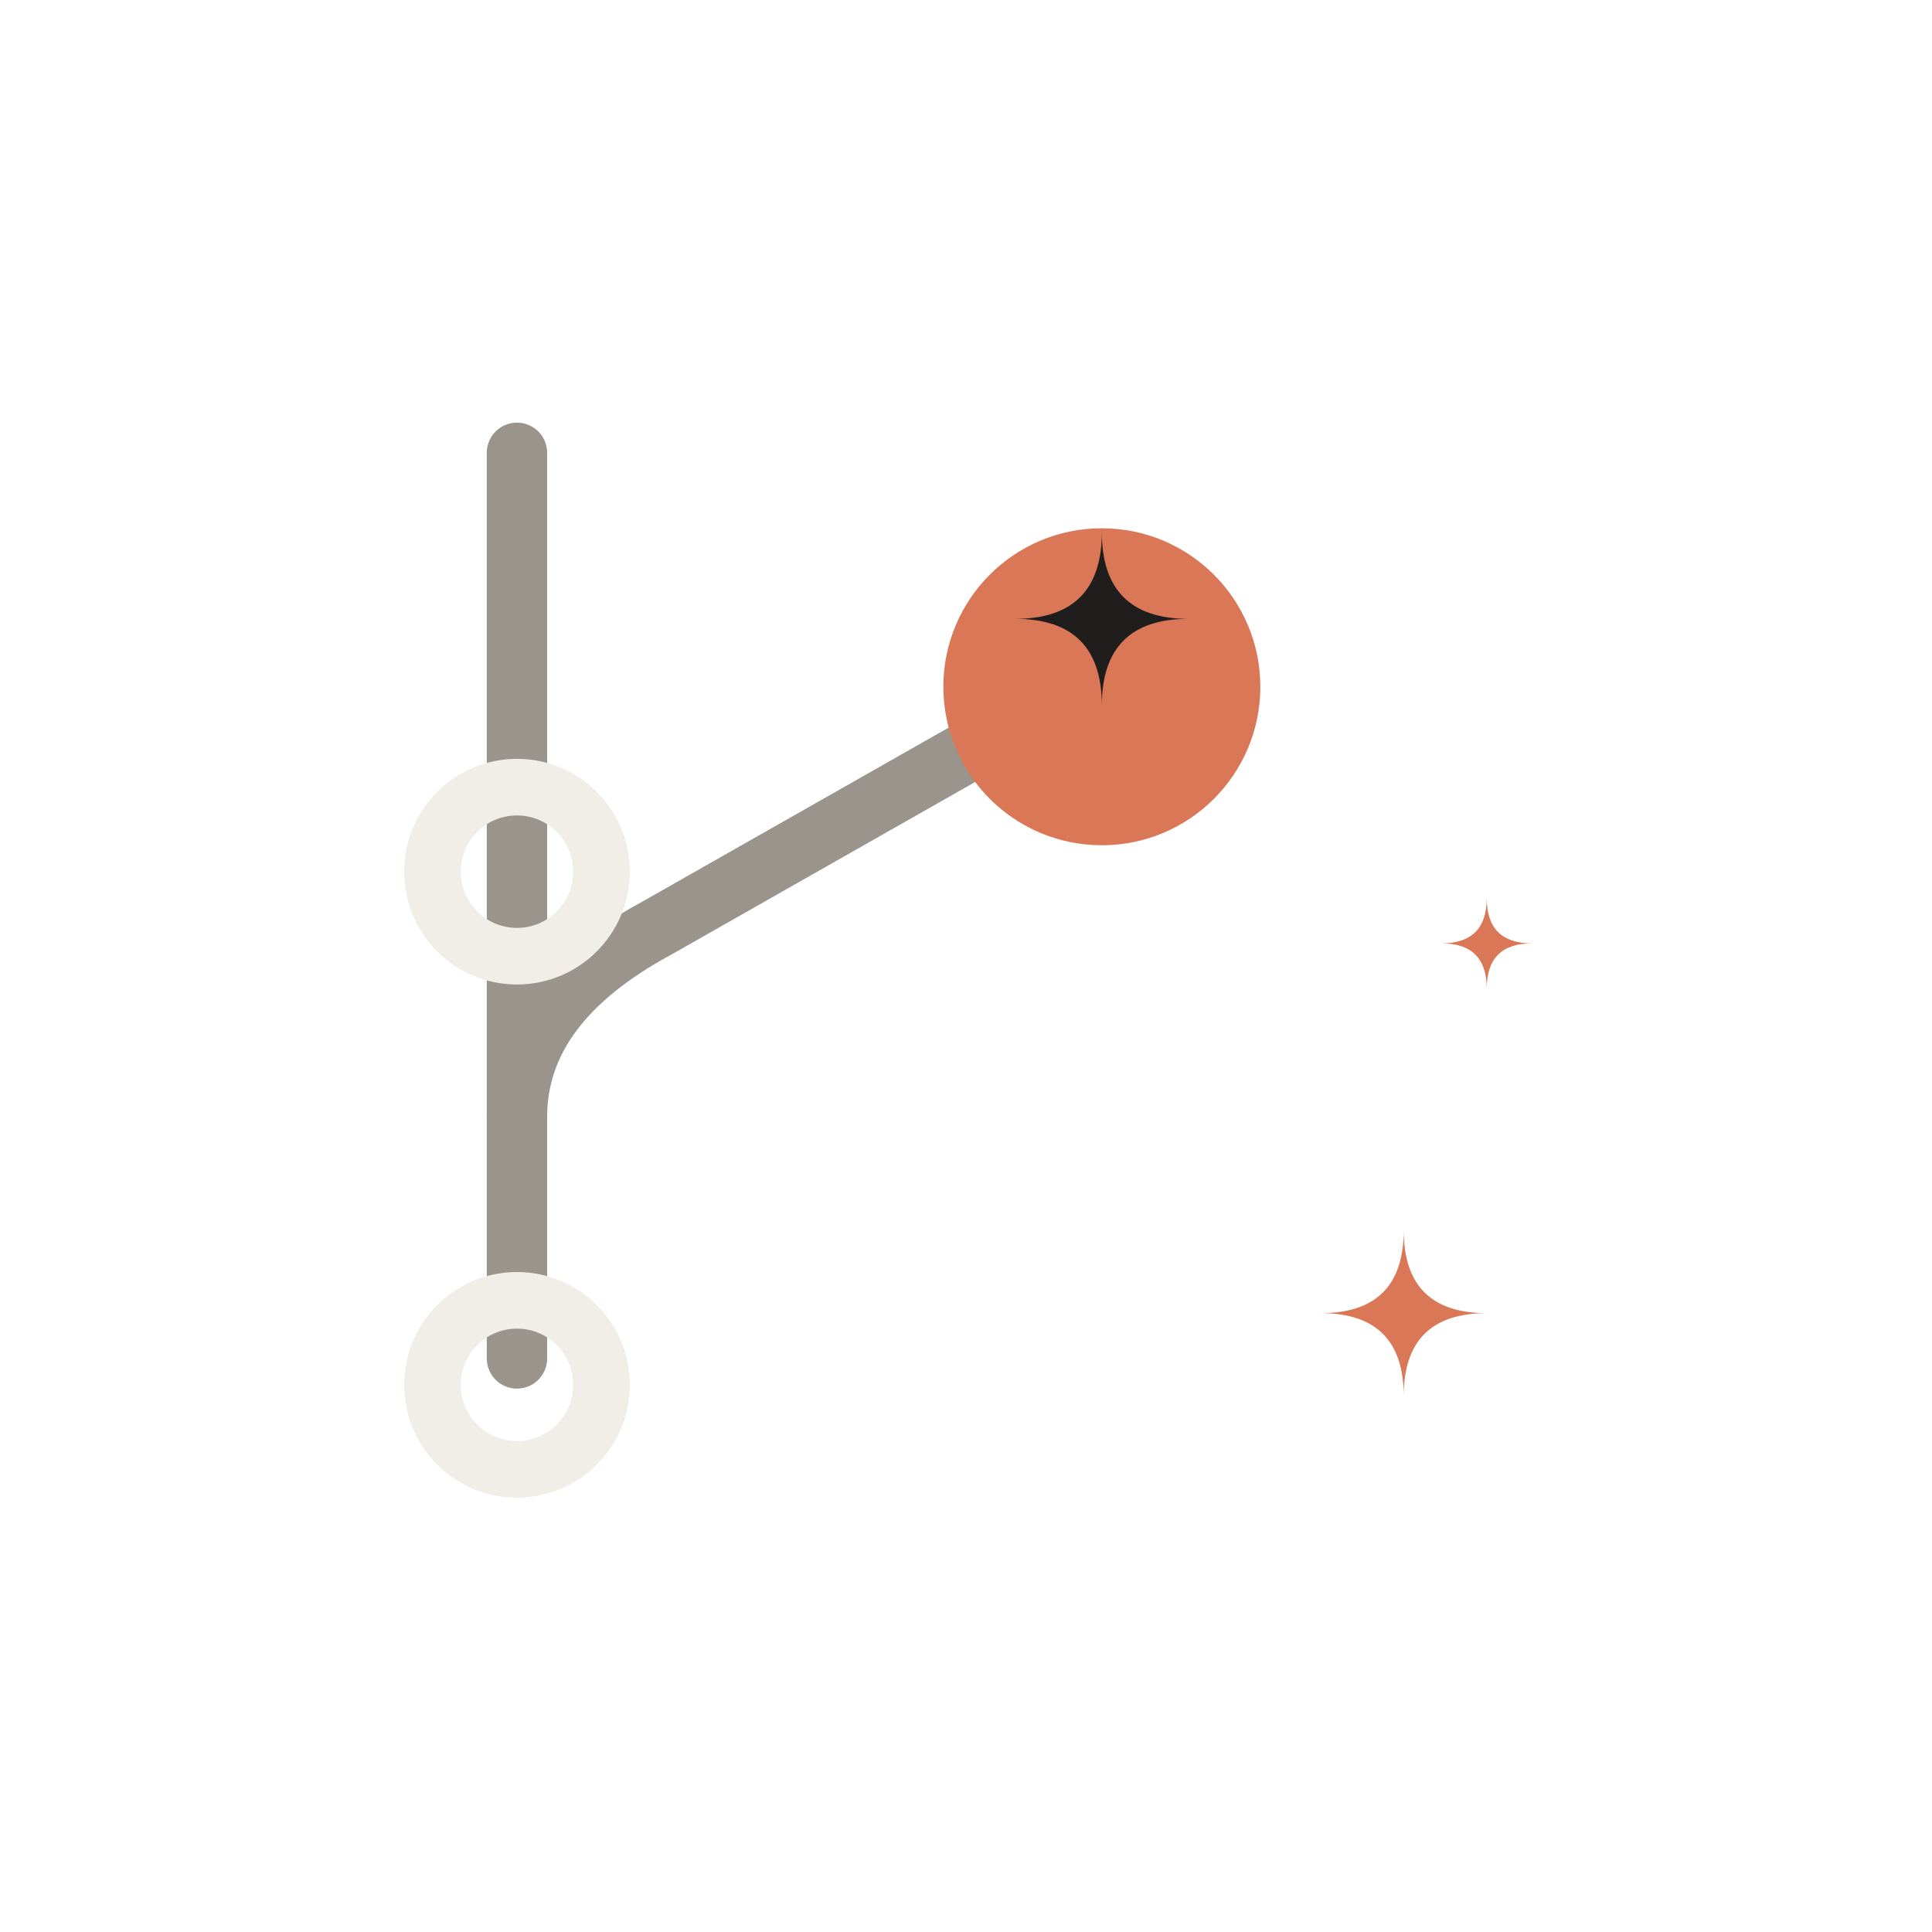
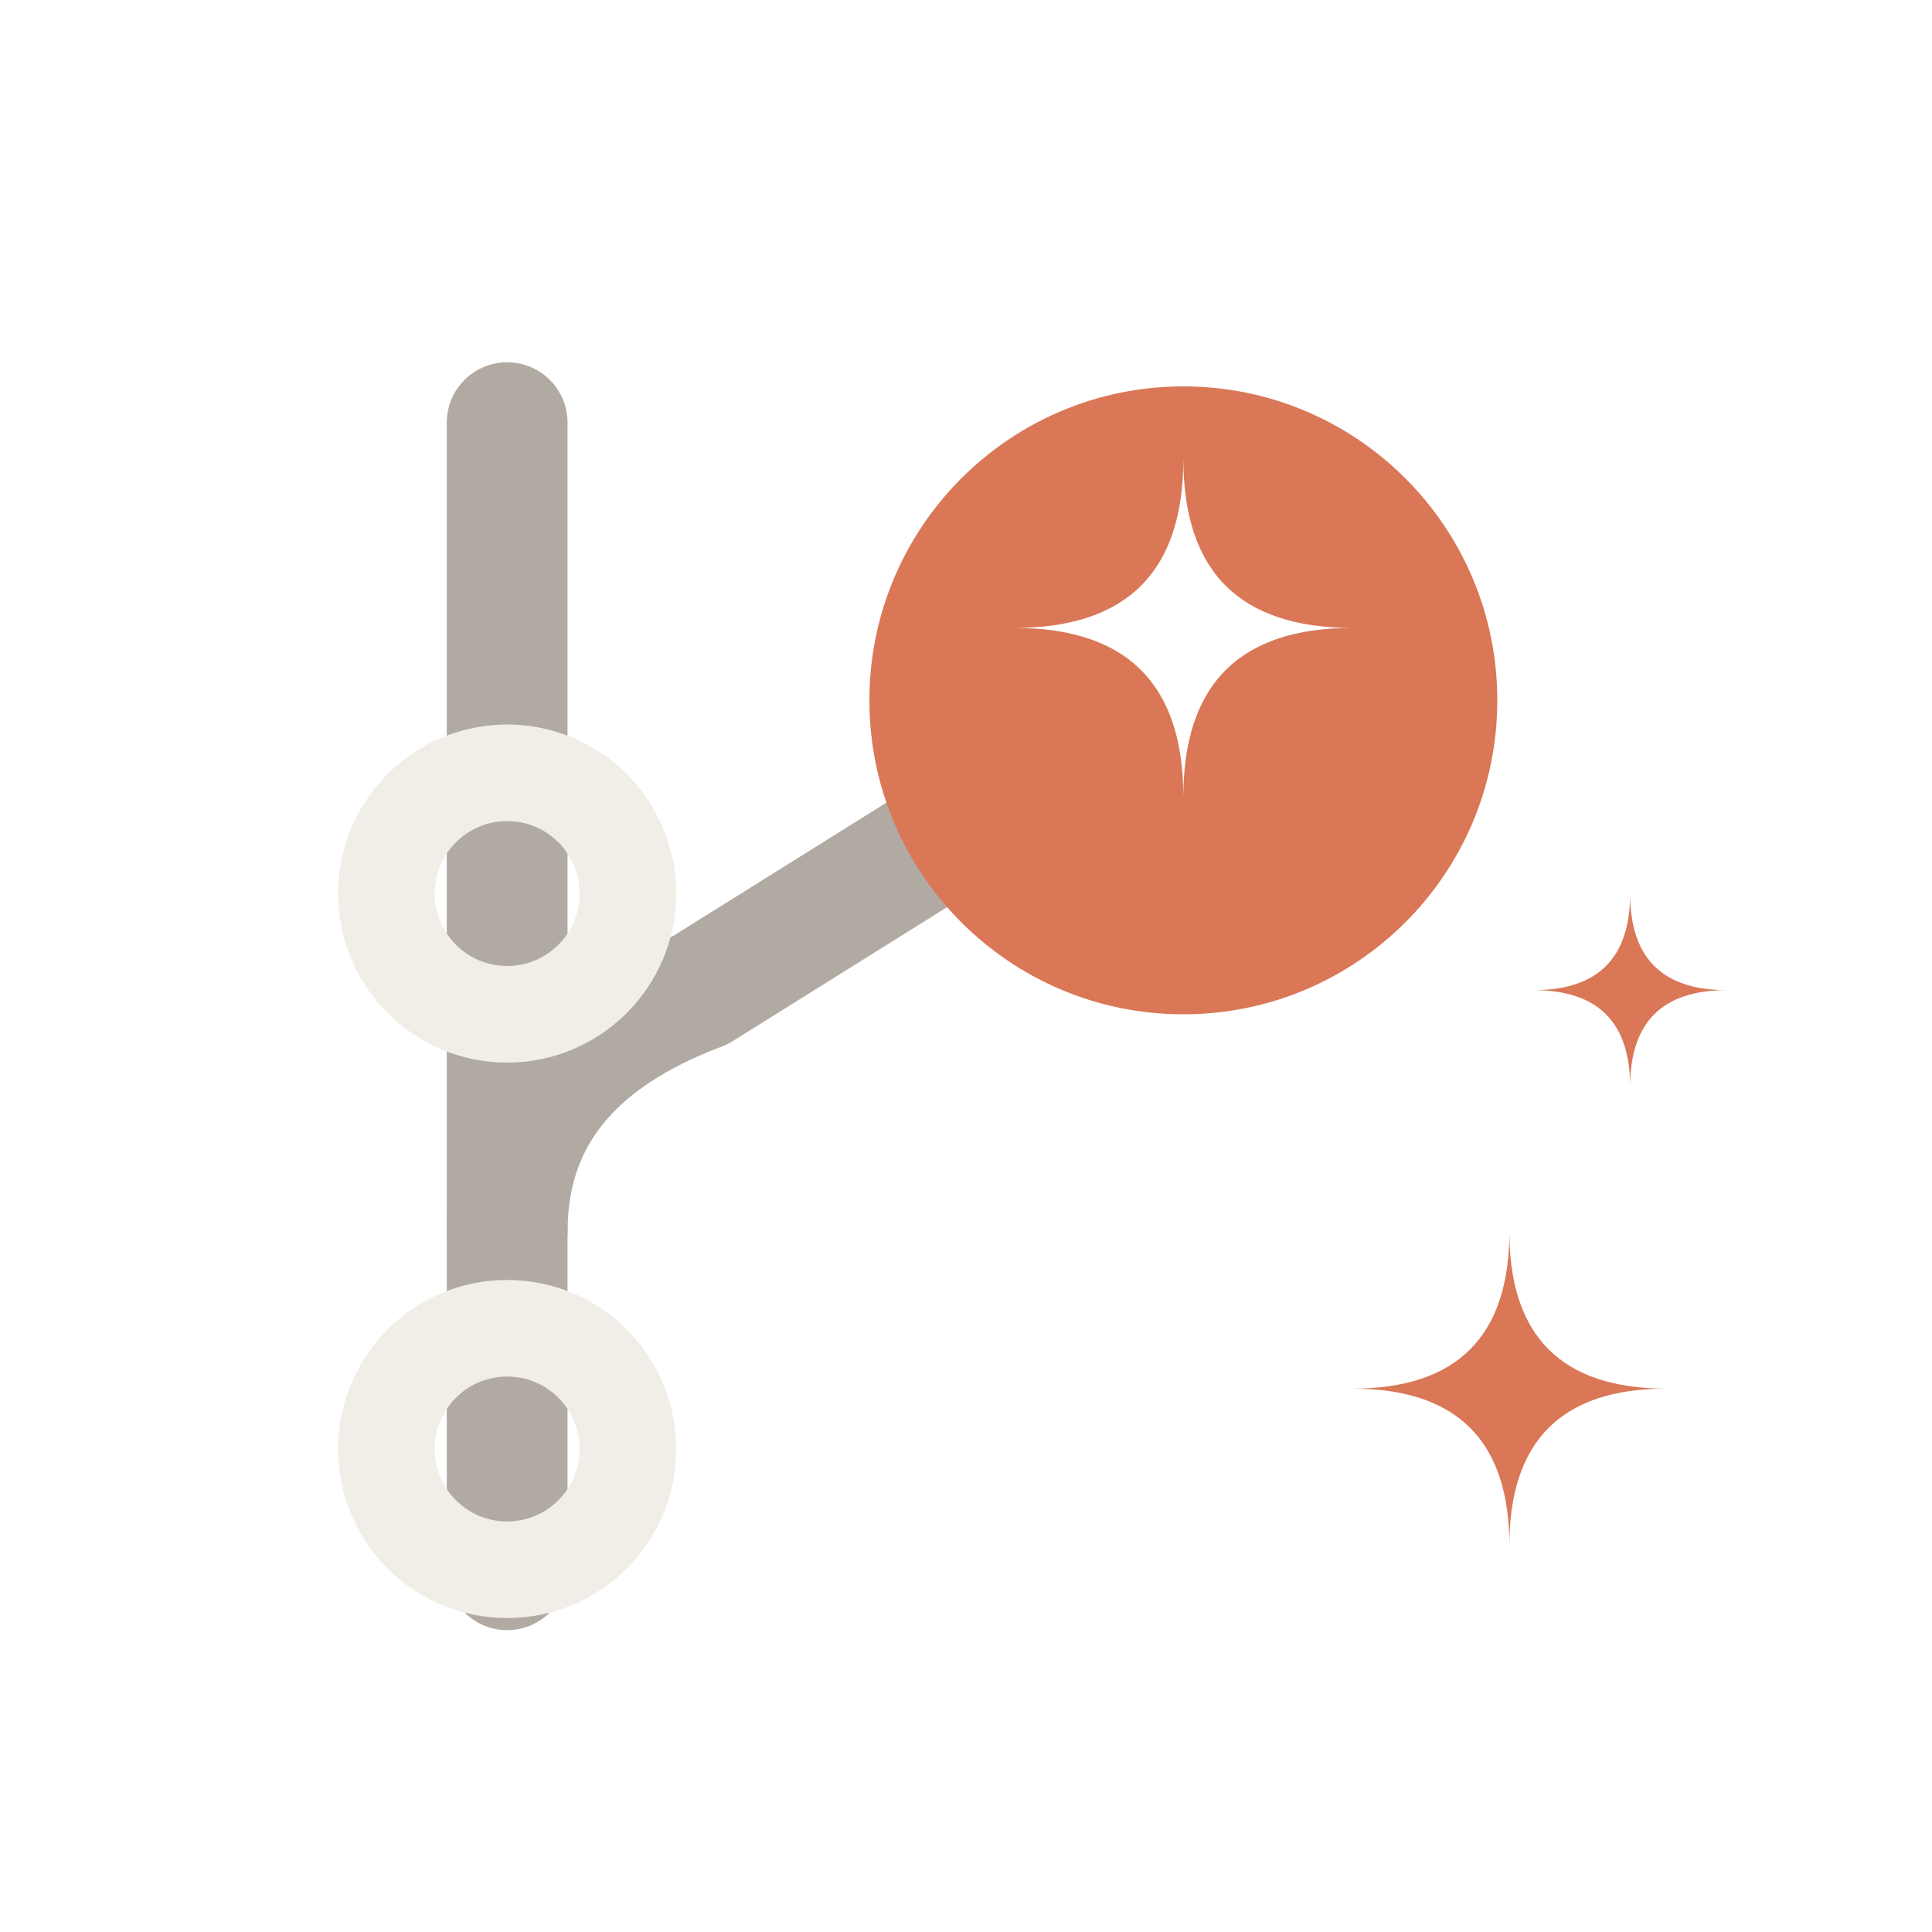
- <svg xmlns="http://www.w3.org/2000/svg" viewBox="0 0 256 256" width="16" height="16">
-   <line x1="68.5" y1="60.0" x2="68.5" y2="180.0" stroke="#9B948C" stroke-width="8" stroke-linecap="round" />
-   <path d="M 68.5 148.0 Q 68.5 133.0 87.0 123.0 L 131.0 98.0" fill="none" stroke="#9B948C" stroke-width="8" stroke-linecap="round" stroke-linejoin="round" />
-   <circle cx="68.5" cy="183.5" r="11.2" fill="none" stroke="#F0EEE6" stroke-width="7.5" />
-   <circle cx="68.5" cy="115.5" r="11.2" fill="none" stroke="#F0EEE6" stroke-width="7.5" />
-   <circle cx="146.0" cy="91.0" r="21.0" fill="#D97757" />
-   <path d="M 146.0 70.5 Q 146.0 82.0 157.5 82.0 Q 146.0 82.0 146.0 93.5 Q 146.0 82.0 134.5 82.0 Q 146.0 82.0 146.0 70.5 Z" fill="#1F1E1D" />
-   <path d="M 197.0 119.0 Q 197.0 125.0 203.0 125.0 Q 197.0 125.0 197.0 131.0 Q 197.0 125.0 191.0 125.0 Q 197.0 125.0 197.0 119.0 Z" fill="#D97757" />
-   <path d="M 186.0 163.0 Q 186.0 174.0 197.0 174.0 Q 186.0 174.0 186.0 185.0 Q 186.0 174.0 175.0 174.0 Q 186.0 174.0 186.0 163.0 Z" fill="#D97757" />
+ <svg xmlns="http://www.w3.org/2000/svg" viewBox="0 0 16 16">
+   <line x1="4.20" y1="3.50" x2="4.20" y2="13.00" stroke="#B0AAA2" stroke-width="1.0" stroke-linecap="round" />
+   <path d="M 4.20 10.20 Q 4.20 8.8 5.80 8.20 L 9.00 6.20" fill="none" stroke="#B0AAA2" stroke-width="1.0" stroke-linecap="round" stroke-linejoin="round" />
+   <circle cx="4.20" cy="12.00" r="1.00" fill="none" stroke="#F0EEE6" stroke-width="0.80" />
+   <circle cx="4.20" cy="7.40" r="1.00" fill="none" stroke="#F0EEE6" stroke-width="0.80" />
+   <path fill-rule="evenodd" fill="#D97757" d="M 7.20 5.80 A 2.60 2.60 0 1 1 12.40 5.80 A 2.60 2.60 0 1 1 7.20 5.80 Z M 9.80 3.80 Q 9.80 5.20 11.20 5.20 Q 9.80 5.20 9.80 6.60 Q 9.80 5.20 8.40 5.20 Q 9.80 5.20 9.80 3.80 Z" />
+   <path d="M 13.50 7.40 Q 13.50 8.20 14.30 8.20 Q 13.50 8.20 13.50 9.00 Q 13.50 8.20 12.70 8.20 Q 13.50 8.20 13.50 7.40 Z" fill="#D97757" />
+   <path d="M 12.50 10.20 Q 12.50 11.50 13.80 11.50 Q 12.50 11.50 12.50 12.80 Q 12.50 11.50 11.20 11.50 Q 12.50 11.50 12.50 10.20 Z" fill="#D97757" />
</svg>
